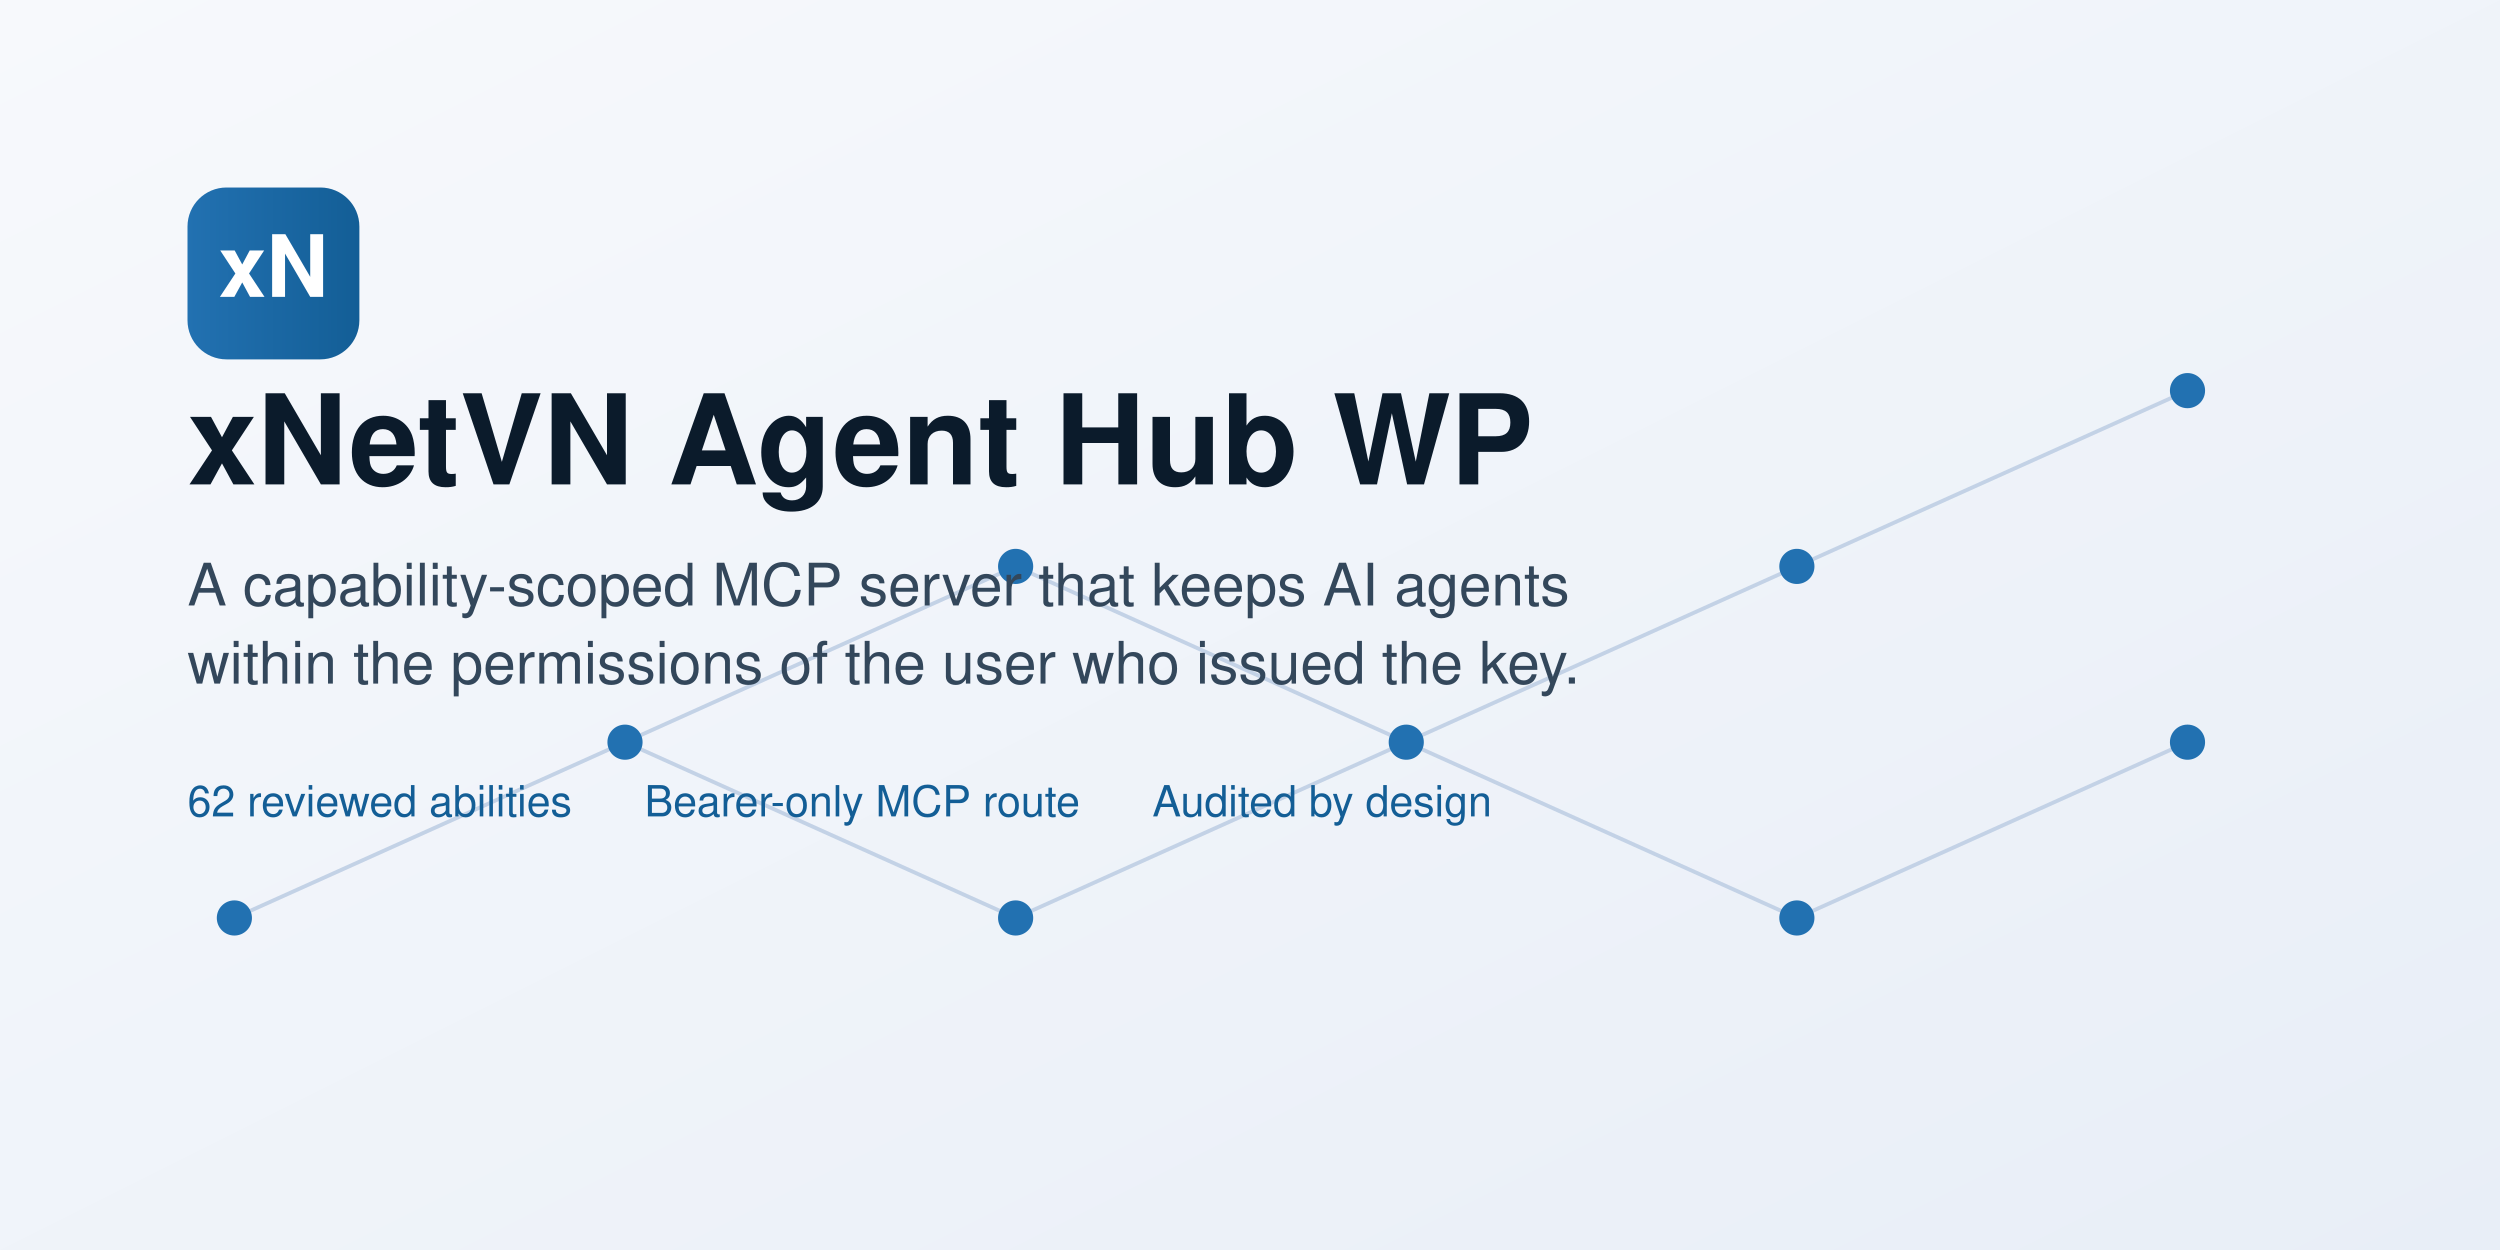
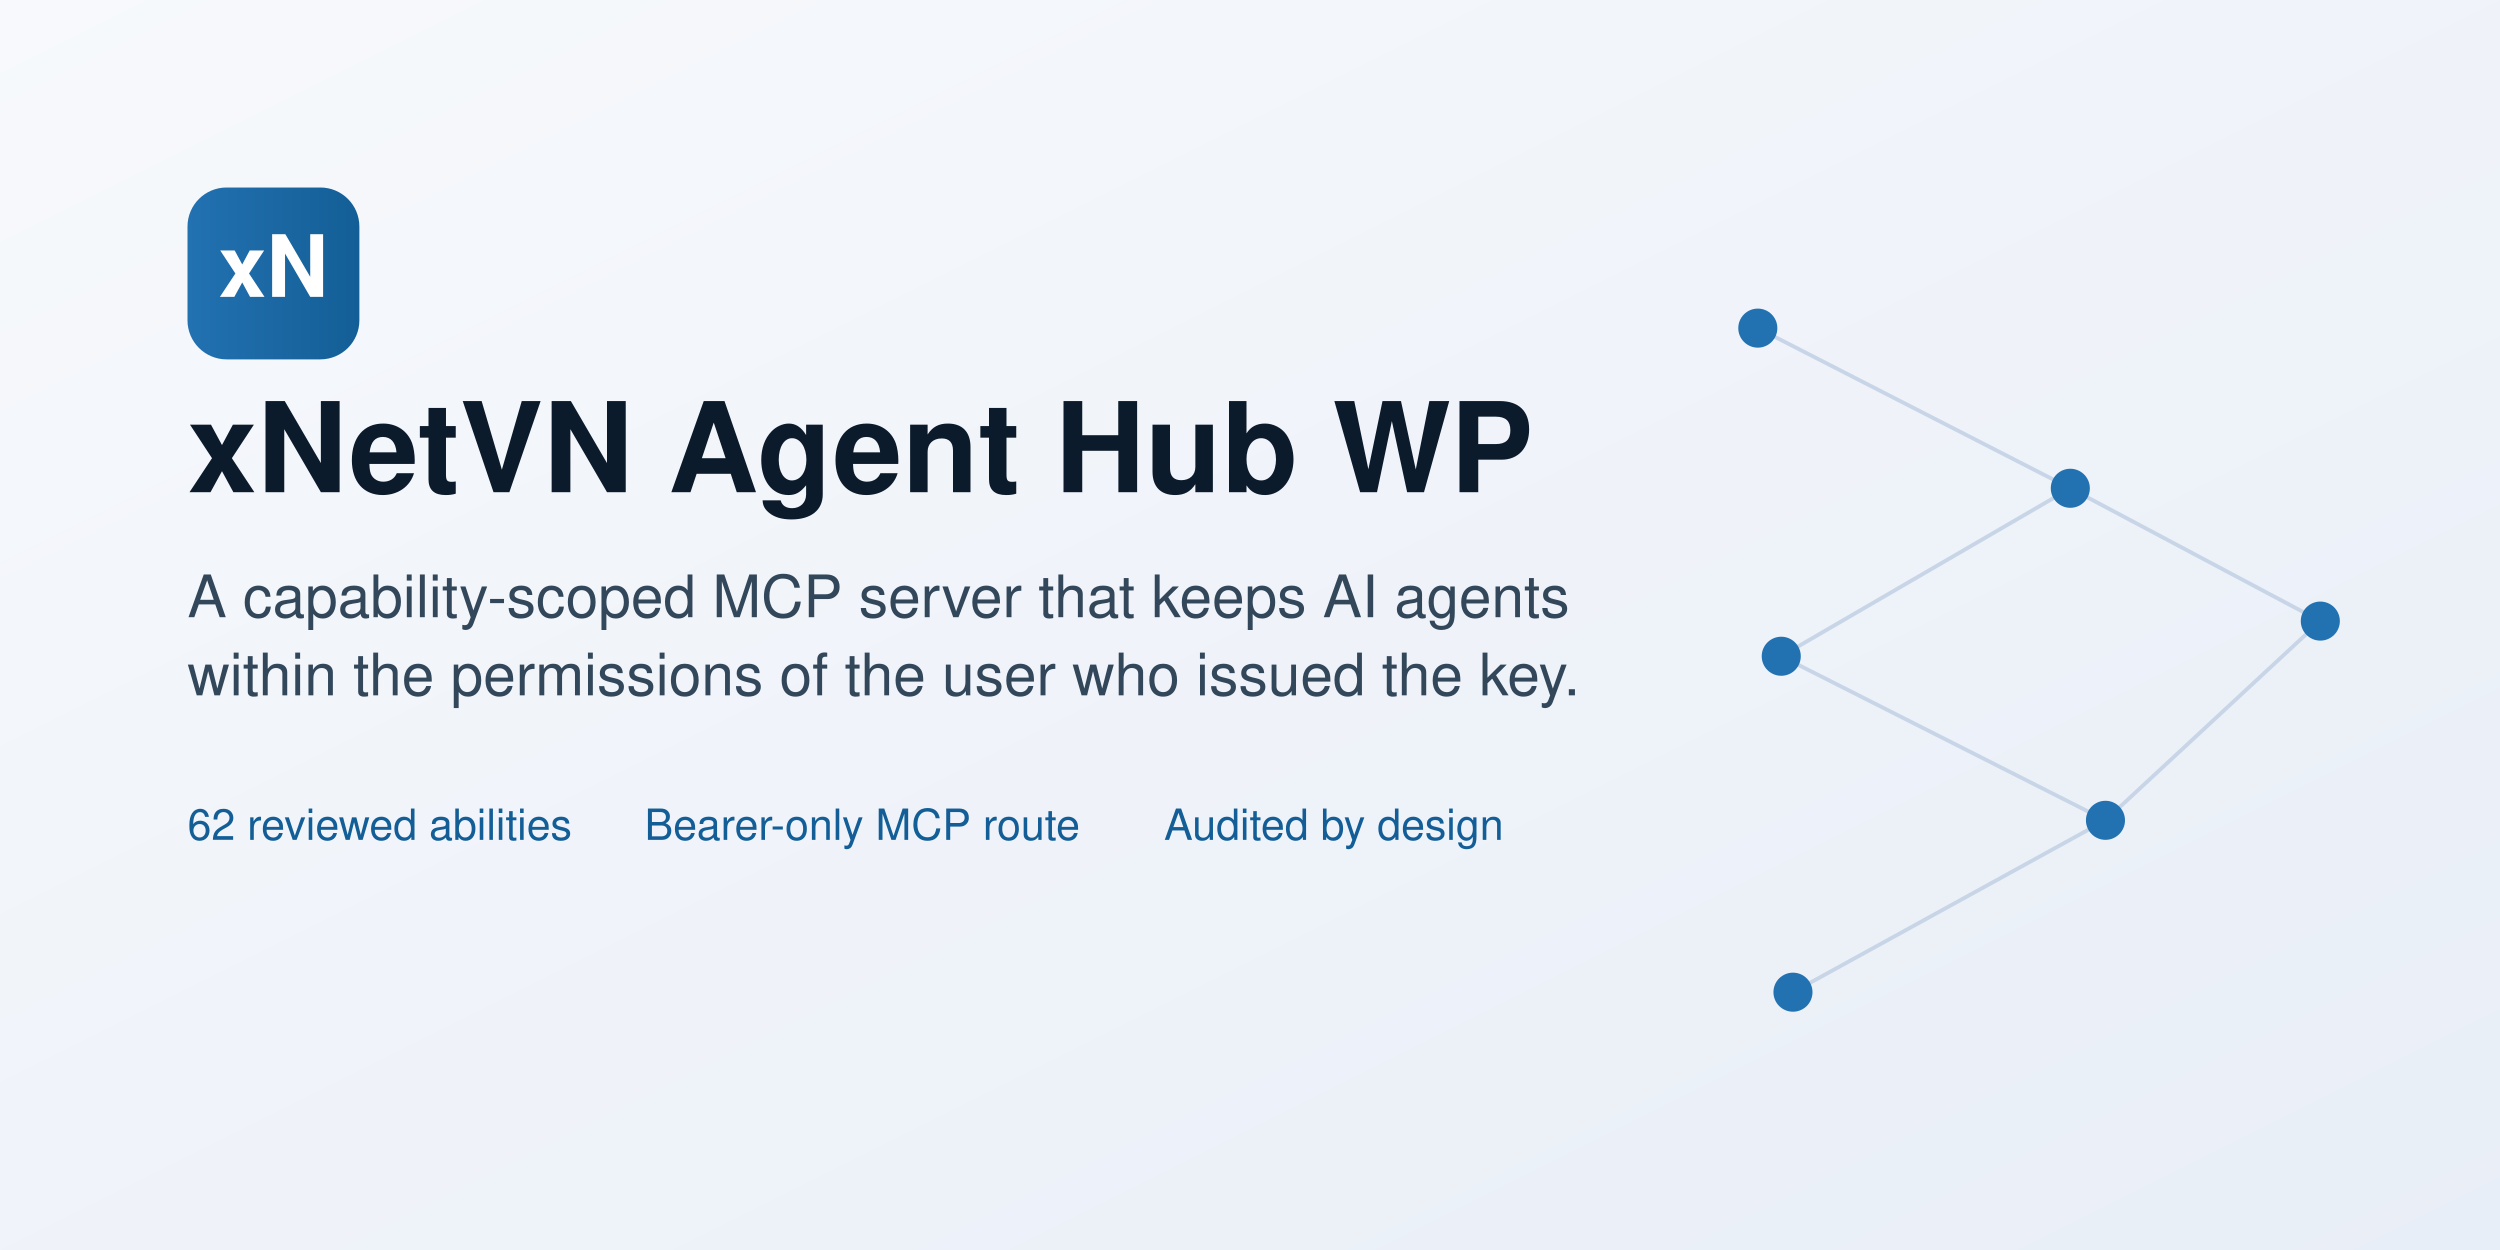
<svg xmlns="http://www.w3.org/2000/svg" width="1280" height="640" viewBox="0 0 1280 640" role="img" aria-labelledby="title desc">
  <defs>
    <linearGradient id="bg" x1="0" y1="0" x2="1" y2="1">
      <stop offset="0" stop-color="#f7f9fc" />
      <stop offset="1" stop-color="#e8eef7" />
    </linearGradient>
    <linearGradient id="accent" x1="0" y1="0" x2="1" y2="0">
      <stop offset="0" stop-color="#2271b1" />
      <stop offset="1" stop-color="#135e96" />
    </linearGradient>
  </defs>
  <rect width="1280" height="640" fill="url(#bg)" />
-   <g fill="none" stroke="#c3d2e6" stroke-width="2">
-     <path d="M120 470 L320 380 L520 470 L720 380 L920 470 L1120 380" />
-     <path d="M320 380 L520 290 L720 380 L920 290 L1120 200" />
+   <g fill="none" stroke="#c3d2e6" stroke-width="2" opacity="0.9">
+     <path d="M900 168 L1060 250 L912 336 L1078 420 L918 508" />
+     <path d="M1060 250 L1188 318 L1078 420" />
  </g>
  <g fill="#2271b1">
-     <circle cx="120" cy="470" r="9" />
-     <circle cx="320" cy="380" r="9" />
-     <circle cx="520" cy="470" r="9" />
-     <circle cx="720" cy="380" r="9" />
-     <circle cx="920" cy="470" r="9" />
-     <circle cx="1120" cy="380" r="9" />
-     <circle cx="520" cy="290" r="9" />
-     <circle cx="920" cy="290" r="9" />
-     <circle cx="1120" cy="200" r="9" />
+     <circle cx="900" cy="168" r="10" />
+     <circle cx="1060" cy="250" r="10" />
+     <circle cx="912" cy="336" r="10" />
+     <circle cx="1078" cy="420" r="10" />
+     <circle cx="918" cy="508" r="10" />
+     <circle cx="1188" cy="318" r="10" />
  </g>
-   <g>
-     <rect x="96" y="96" width="88" height="88" rx="20" fill="url(#accent)" />
-     <text x="140" y="152" font-family="Segoe UI, Helvetica, Arial, sans-serif" font-size="44" font-weight="700" fill="#ffffff" text-anchor="middle">xN</text>
-   </g>
-   <text x="96" y="248" font-family="Segoe UI, Helvetica, Arial, sans-serif" font-size="64" font-weight="700" fill="#0b1b2b">xNetVN Agent Hub WP</text>
-   <text x="96" y="310" font-family="Segoe UI, Helvetica, Arial, sans-serif" font-size="30" fill="#33475b">A capability-scoped MCP server that keeps AI agents</text>
-   <text x="96" y="350" font-family="Segoe UI, Helvetica, Arial, sans-serif" font-size="30" fill="#33475b">within the permissions of the user who issued the key.</text>
+   <rect x="96" y="96" width="88" height="88" rx="20" fill="url(#accent)" />
+   <text x="140" y="152" font-family="Segoe UI, Helvetica, Arial, sans-serif" font-size="44" font-weight="700" fill="#ffffff" text-anchor="middle">xN</text>
+   <text x="96" y="252" font-family="Segoe UI, Helvetica, Arial, sans-serif" font-size="64" font-weight="700" fill="#0b1b2b">xNetVN Agent Hub WP</text>
+   <text x="96" y="316" font-family="Segoe UI, Helvetica, Arial, sans-serif" font-size="30" fill="#33475b">A capability-scoped MCP server that keeps AI agents</text>
+   <text x="96" y="356" font-family="Segoe UI, Helvetica, Arial, sans-serif" font-size="30" fill="#33475b">within the permissions of the user who issued the key.</text>
  <g font-family="Segoe UI, Helvetica, Arial, sans-serif" font-size="22" fill="#135e96">
-     <text x="96" y="418">62 reviewed abilities</text>
-     <text x="330" y="418">Bearer-only MCP route</text>
-     <text x="590" y="418">Audited by design</text>
+     <text x="96" y="430">62 reviewed abilities</text>
+     <text x="330" y="430">Bearer-only MCP route</text>
+     <text x="596" y="430">Audited by design</text>
  </g>
</svg>
